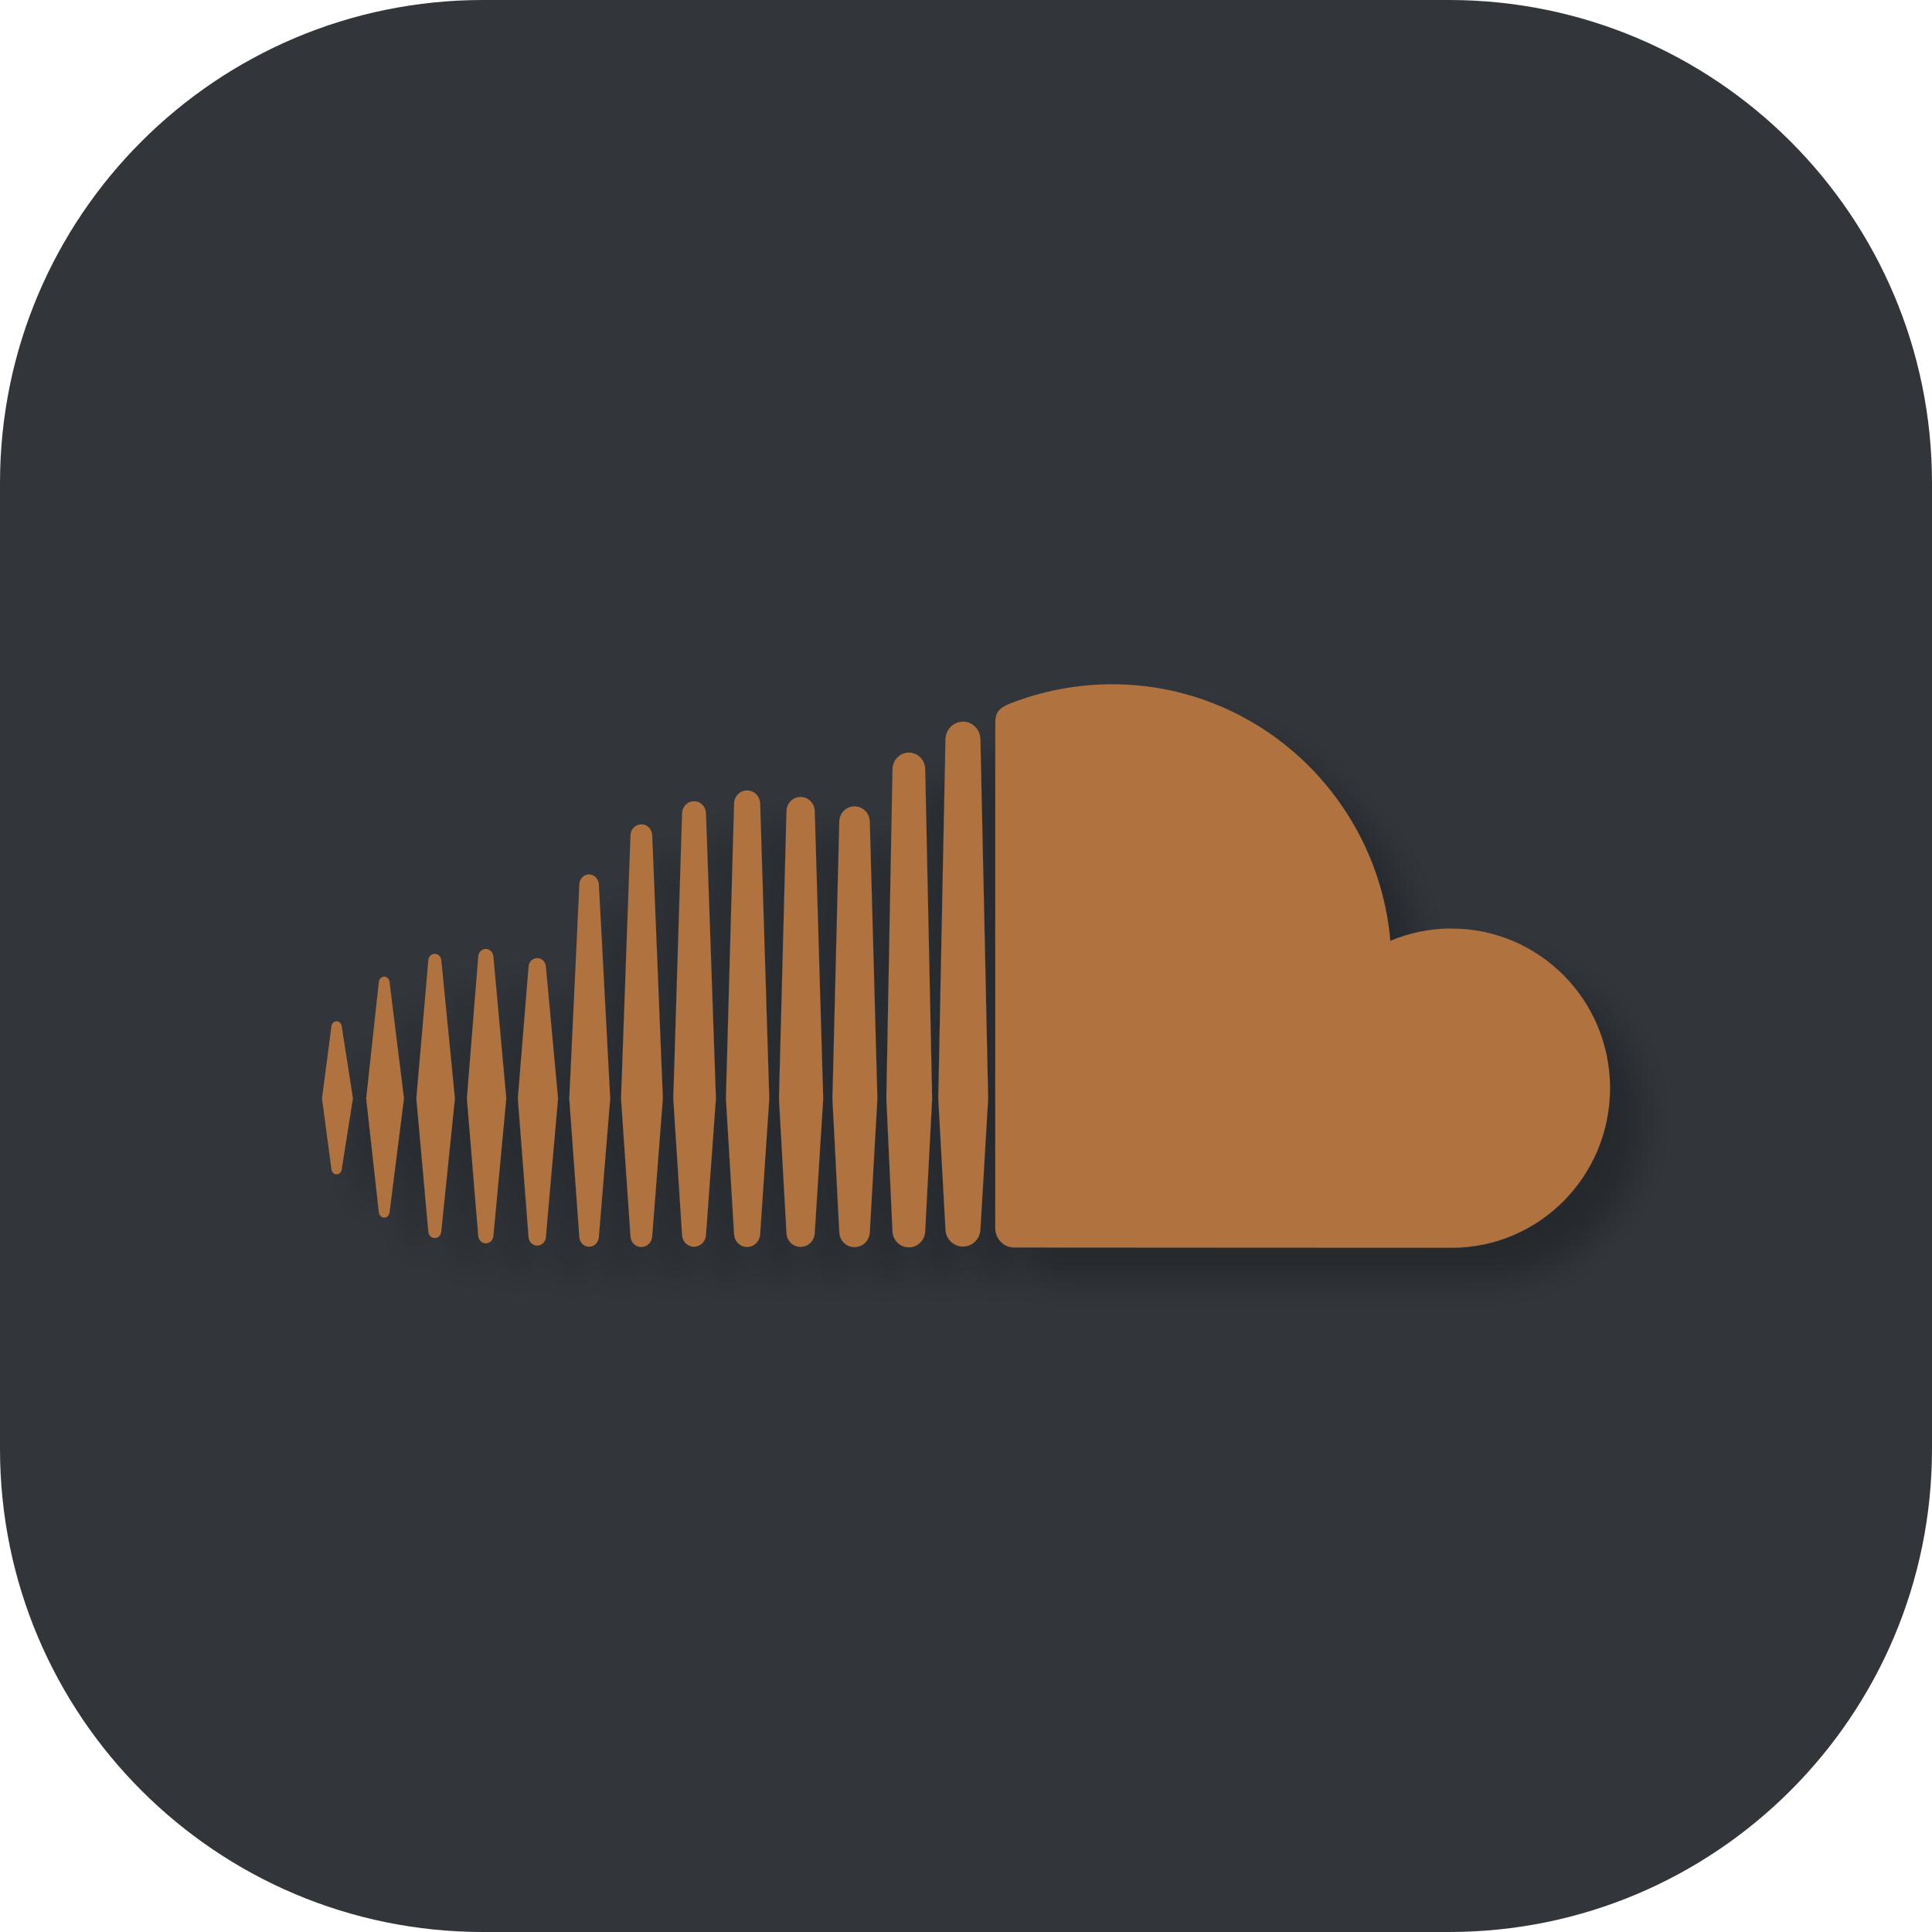
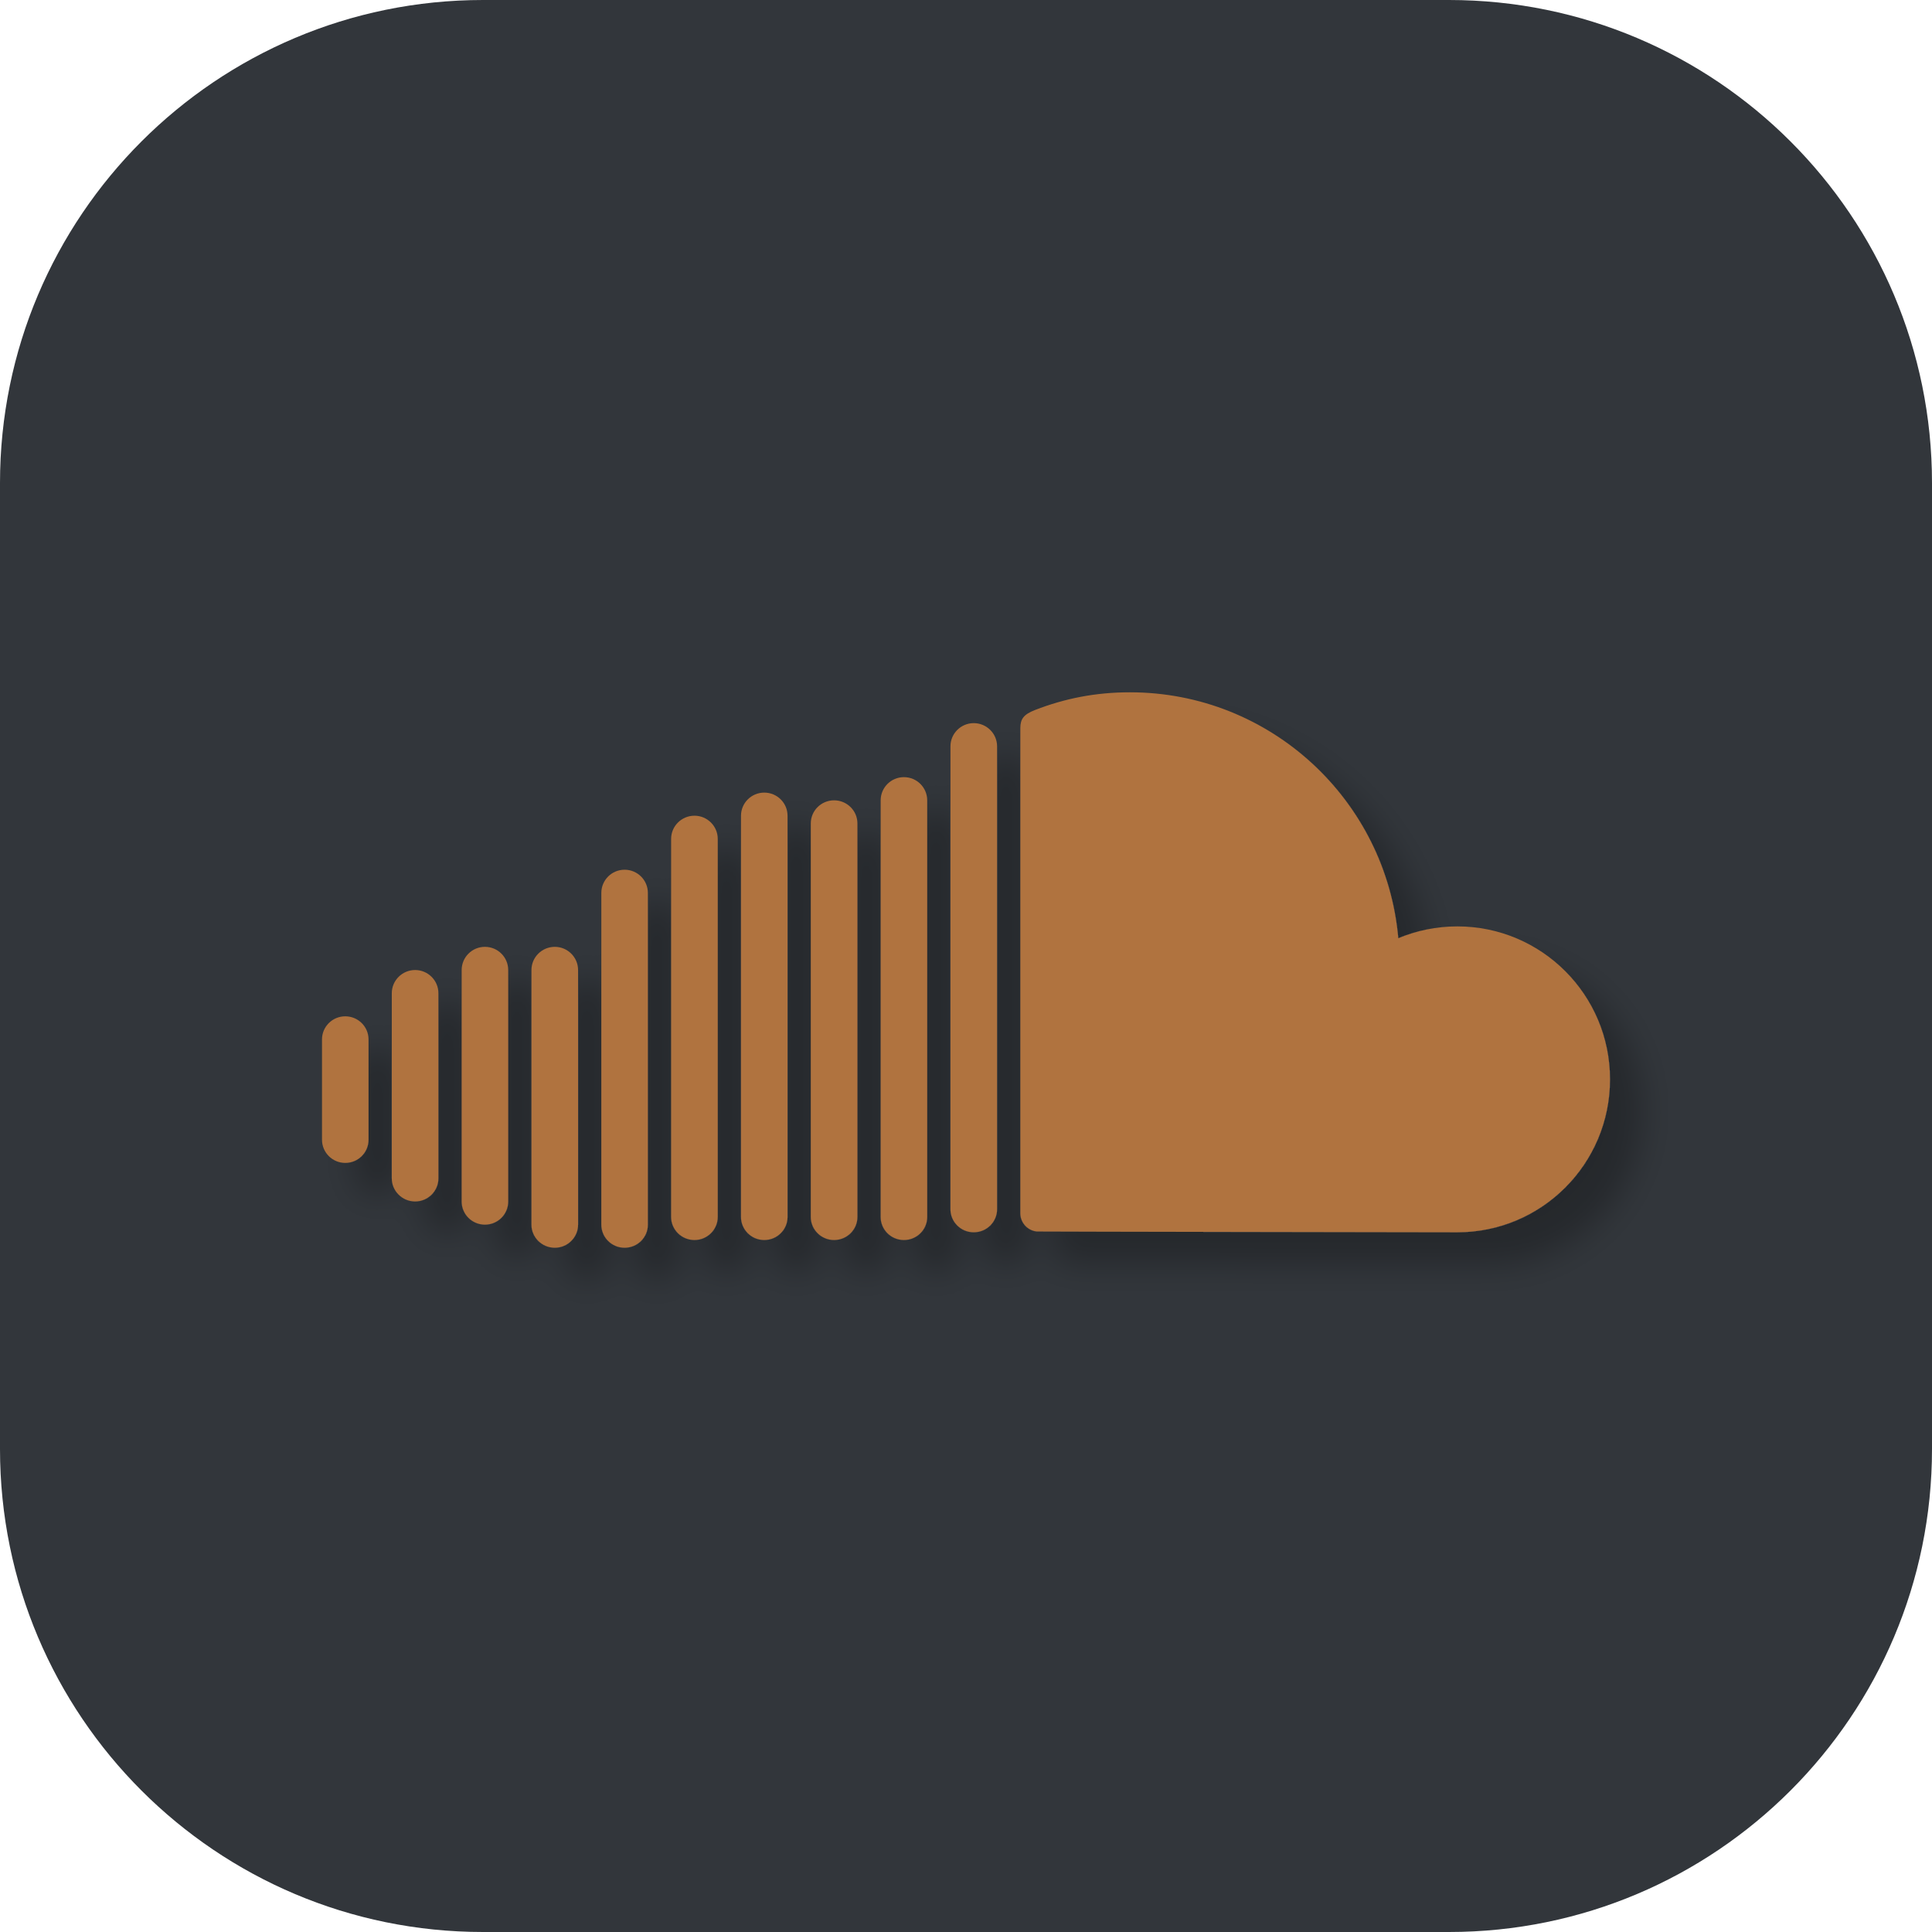
<svg xmlns="http://www.w3.org/2000/svg" width="24" height="24" viewBox="0 0 24 24" fill="none">
  <rect width="24" height="24" rx="6" fill="#32363B" />
-   <g filter="url(#filter0_d_101_789)">
-     <path d="M4.181 12.687C4.148 12.687 4.121 12.713 4.117 12.75L4 13.645L4.117 14.525C4.122 14.562 4.148 14.588 4.181 14.588C4.214 14.588 4.24 14.562 4.245 14.525L4.384 13.645L4.245 12.749C4.24 12.713 4.213 12.687 4.181 12.687ZM4.839 12.197C4.834 12.159 4.806 12.132 4.773 12.132C4.739 12.132 4.711 12.16 4.706 12.197C4.706 12.198 4.549 13.645 4.549 13.645L4.706 15.06C4.711 15.098 4.739 15.126 4.773 15.126C4.806 15.126 4.834 15.099 4.839 15.061L5.018 13.645L4.839 12.197ZM7.318 10.862C7.253 10.862 7.2 10.915 7.197 10.983L7.072 13.646L7.197 15.367C7.2 15.434 7.253 15.487 7.318 15.487C7.382 15.487 7.435 15.434 7.439 15.367V15.368L7.58 13.647L7.439 10.984C7.435 10.916 7.382 10.863 7.318 10.863V10.862ZM6.035 11.788C5.985 11.788 5.945 11.828 5.941 11.881L5.8 13.645L5.941 15.353C5.945 15.405 5.985 15.445 6.035 15.445C6.084 15.445 6.124 15.405 6.129 15.353L6.289 13.645L6.129 11.88C6.124 11.828 6.084 11.788 6.035 11.788ZM8.621 15.487C8.701 15.487 8.766 15.422 8.77 15.339L8.893 13.647L8.77 10.101C8.766 10.018 8.702 9.953 8.622 9.953C8.541 9.953 8.476 10.018 8.473 10.102C8.473 10.102 8.364 13.647 8.364 13.647L8.473 15.34C8.476 15.422 8.541 15.487 8.621 15.487ZM11.29 15.495C11.4 15.495 11.491 15.404 11.493 15.291L11.579 13.648L11.493 9.553C11.492 9.441 11.4 9.349 11.29 9.349C11.18 9.349 11.089 9.441 11.087 9.553L11.011 13.646C11.011 13.649 11.087 15.293 11.087 15.293C11.089 15.404 11.18 15.495 11.29 15.495ZM9.946 15.489C10.041 15.489 10.119 15.411 10.121 15.312V15.314L10.226 13.648L10.121 10.076C10.119 9.978 10.041 9.9 9.945 9.9C9.849 9.9 9.772 9.978 9.77 10.076L9.677 13.648L9.77 15.314C9.772 15.412 9.849 15.489 9.946 15.489V15.489ZM6.674 15.473C6.731 15.473 6.777 15.427 6.781 15.367L6.932 13.645L6.781 12.008C6.777 11.947 6.731 11.902 6.674 11.902C6.616 11.902 6.57 11.948 6.566 12.009L6.433 13.645L6.566 15.367C6.57 15.427 6.616 15.473 6.674 15.473ZM5.401 15.379C5.443 15.379 5.477 15.346 5.481 15.3L5.651 13.645L5.482 11.928C5.477 11.882 5.443 11.849 5.401 11.849C5.359 11.849 5.325 11.882 5.321 11.928C5.321 11.928 5.172 13.645 5.172 13.645L5.321 15.3C5.325 15.346 5.359 15.379 5.401 15.379ZM10.615 10.017C10.511 10.017 10.428 10.1 10.426 10.207L10.341 13.648L10.426 15.303C10.428 15.409 10.511 15.492 10.615 15.492C10.719 15.492 10.802 15.409 10.805 15.302V15.303L10.899 13.648L10.805 10.207C10.802 10.1 10.719 10.017 10.615 10.017V10.017ZM7.967 15.491C8.039 15.491 8.098 15.431 8.102 15.356L8.234 13.646L8.102 10.374C8.098 10.299 8.039 10.24 7.967 10.24C7.894 10.24 7.835 10.299 7.832 10.374C7.832 10.374 7.715 13.646 7.715 13.646L7.832 15.357C7.835 15.431 7.894 15.491 7.967 15.491ZM9.443 15.329V15.328L9.556 13.646L9.443 9.981C9.44 9.89 9.369 9.819 9.281 9.819C9.192 9.819 9.121 9.89 9.119 9.981L9.018 13.646L9.119 15.328C9.121 15.418 9.193 15.49 9.281 15.49C9.369 15.49 9.44 15.418 9.443 15.328V15.329V15.329ZM18.032 11.534C17.763 11.534 17.506 11.589 17.271 11.688C17.114 9.902 15.627 8.5 13.813 8.5C13.369 8.5 12.936 8.588 12.554 8.737C12.405 8.795 12.366 8.854 12.364 8.97V15.262C12.366 15.383 12.459 15.485 12.577 15.496C12.582 15.498 17.997 15.5 18.032 15.5C19.119 15.5 20 14.612 20 13.517C20 12.422 19.119 11.535 18.032 11.535L18.032 11.534ZM11.962 8.965C11.844 8.965 11.747 9.062 11.745 9.183L11.656 13.649L11.745 15.269C11.747 15.388 11.844 15.485 11.962 15.485C12.08 15.485 12.177 15.388 12.179 15.268V15.269L12.275 13.648L12.179 9.182C12.177 9.062 12.08 8.964 11.962 8.964V8.965Z" fill="#B0733F" />
+   <g filter="url(#filter0_d_320_466)">
+     <path d="M6.892 11.762C7.051 11.762 7.181 11.891 7.181 12.05V15.213C7.181 15.371 7.051 15.5 6.892 15.5C6.732 15.5 6.602 15.371 6.602 15.213V12.05C6.602 11.891 6.732 11.762 6.892 11.762ZM7.759 10.804C7.919 10.804 8.048 10.933 8.048 11.092V15.213C8.048 15.371 7.919 15.5 7.759 15.5C7.599 15.5 7.47 15.371 7.47 15.213V11.092C7.47 10.933 7.599 10.804 7.759 10.804ZM8.627 10.133C8.786 10.133 8.916 10.262 8.916 10.421V15.117C8.916 15.275 8.786 15.404 8.627 15.404C8.467 15.404 8.337 15.275 8.337 15.117V10.421C8.337 10.262 8.467 10.133 8.627 10.133ZM9.494 9.846C9.654 9.846 9.783 9.975 9.783 10.133V15.117C9.783 15.275 9.654 15.404 9.494 15.404C9.334 15.404 9.205 15.275 9.205 15.117V10.133C9.205 9.975 9.334 9.846 9.494 9.846ZM10.361 9.942C10.521 9.942 10.651 10.07 10.651 10.229V15.117C10.651 15.275 10.521 15.404 10.361 15.404C10.202 15.404 10.072 15.275 10.072 15.117V10.229C10.072 10.07 10.202 9.942 10.361 9.942ZM11.229 9.654C11.389 9.654 11.518 9.783 11.518 9.942V15.117C11.518 15.275 11.389 15.404 11.229 15.404C11.069 15.404 10.94 15.275 10.94 15.117V9.942C10.94 9.783 11.069 9.654 11.229 9.654ZM12.096 8.983C12.256 8.983 12.386 9.112 12.386 9.271V15.021C12.386 15.18 12.256 15.308 12.096 15.308C11.937 15.308 11.807 15.18 11.807 15.021V9.271C11.807 9.112 11.937 8.983 12.096 8.983ZM14.036 8.6C15.785 8.6 17.219 9.943 17.37 11.655C17.596 11.561 17.844 11.508 18.104 11.508L18.103 11.508C19.151 11.508 20 12.359 20 13.408C20 14.458 19.151 15.308 18.103 15.308C18.069 15.308 12.885 15.3 12.88 15.298C12.766 15.287 12.676 15.19 12.675 15.073V9.043C12.676 8.933 12.714 8.876 12.857 8.82C13.226 8.677 13.608 8.6 14.036 8.6ZM6.024 11.762C6.184 11.762 6.313 11.891 6.313 12.05V14.925C6.313 15.084 6.184 15.213 6.024 15.213C5.864 15.213 5.735 15.084 5.735 14.925V12.05C5.735 11.891 5.864 11.762 6.024 11.762ZM5.157 12.05C5.316 12.05 5.446 12.179 5.446 12.338V14.637C5.446 14.796 5.316 14.925 5.157 14.925C4.997 14.925 4.867 14.796 4.867 14.637V12.338C4.867 12.179 4.997 12.05 5.157 12.05ZM4.289 12.625C4.449 12.625 4.578 12.754 4.578 12.912V14.158C4.578 14.317 4.449 14.446 4.289 14.446C4.129 14.446 4 14.317 4 14.158V12.912C4 12.754 4.129 12.625 4.289 12.625Z" fill="#B0733F" />
  </g>
  <defs>
-     <filter id="filter0_d_101_789" x="4" y="8.5" width="16.8" height="7.8" filterUnits="userSpaceOnUse" color-interpolation-filters="sRGB">
+     <filter id="filter0_d_320_466" x="4" y="8.6" width="16.8" height="7.7" filterUnits="userSpaceOnUse" color-interpolation-filters="sRGB">
      <feFlood flood-opacity="0" result="BackgroundImageFix" />
      <feColorMatrix in="SourceAlpha" type="matrix" values="0 0 0 0 0 0 0 0 0 0 0 0 0 0 0 0 0 0 127 0" result="hardAlpha" />
      <feOffset dx="0.4" dy="0.4" />
      <feGaussianBlur stdDeviation="0.2" />
      <feComposite in2="hardAlpha" operator="out" />
      <feColorMatrix type="matrix" values="0 0 0 0 0 0 0 0 0 0 0 0 0 0 0 0 0 0 0.25 0" />
-       <feBlend mode="normal" in2="BackgroundImageFix" result="effect1_dropShadow_101_789" />
-       <feBlend mode="normal" in="SourceGraphic" in2="effect1_dropShadow_101_789" result="shape" />
+       <feBlend mode="normal" in2="BackgroundImageFix" result="effect1_dropShadow_320_466" />
+       <feBlend mode="normal" in="SourceGraphic" in2="effect1_dropShadow_320_466" result="shape" />
    </filter>
  </defs>
</svg>
